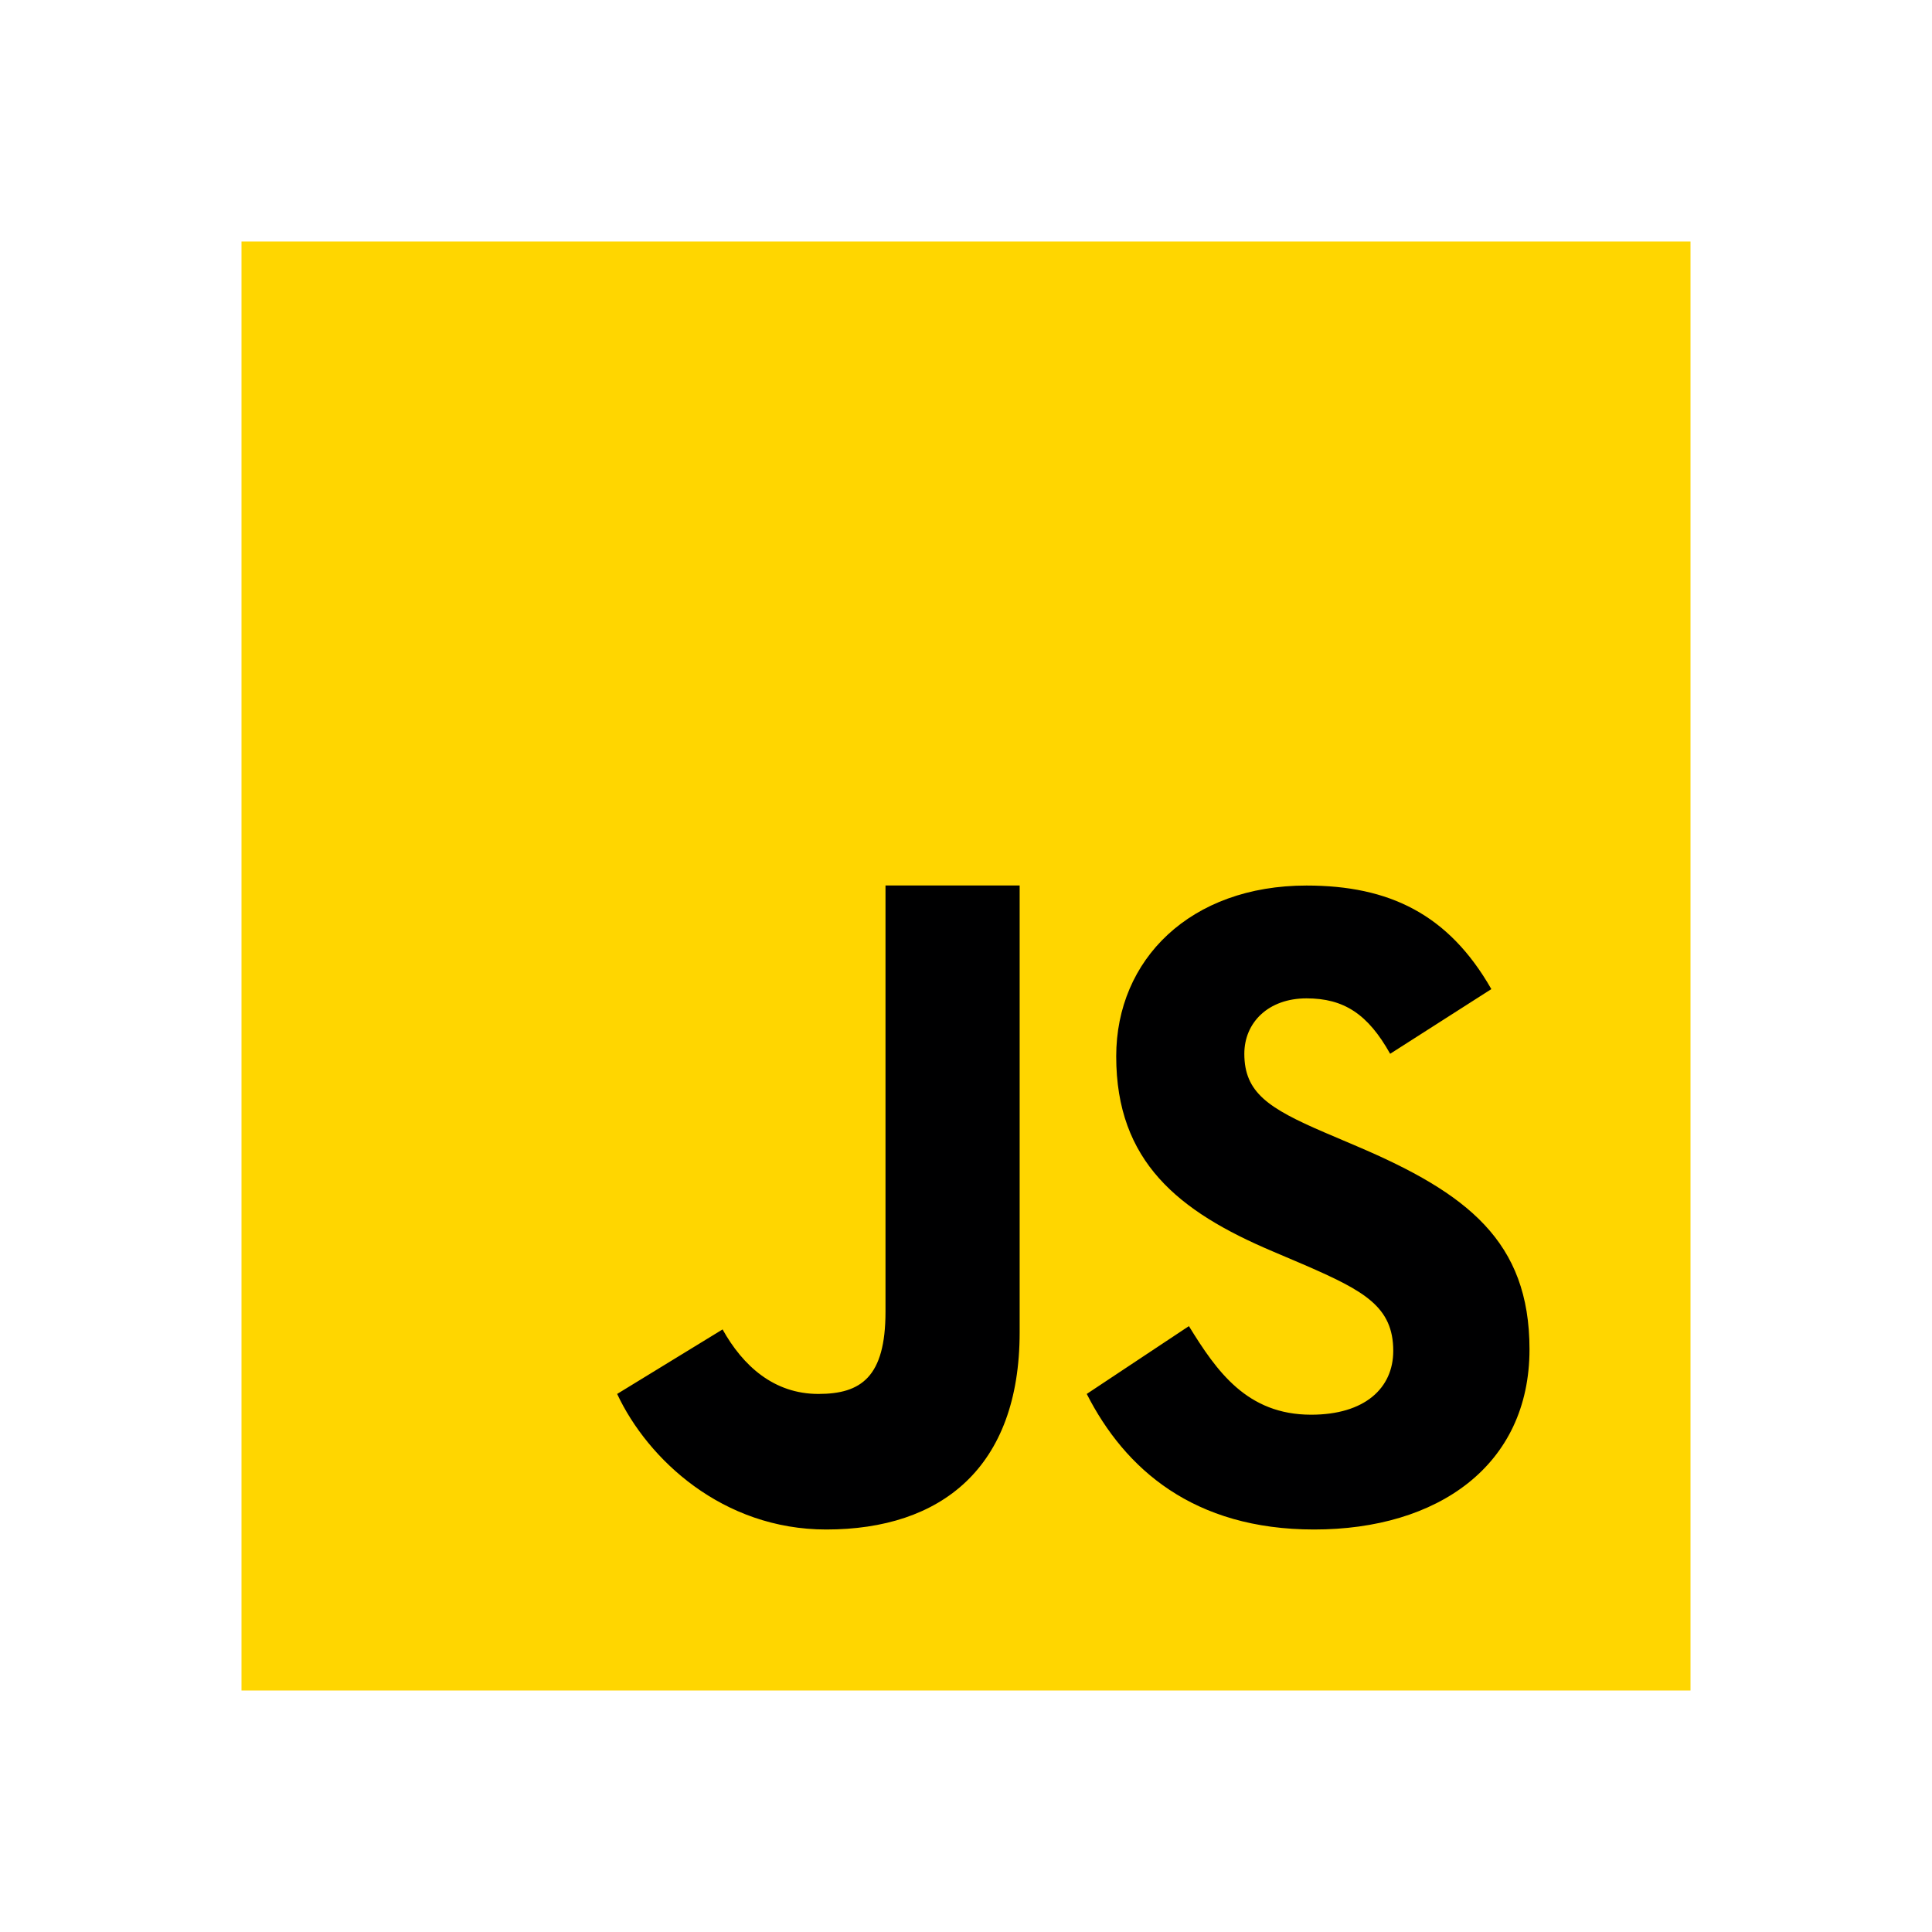
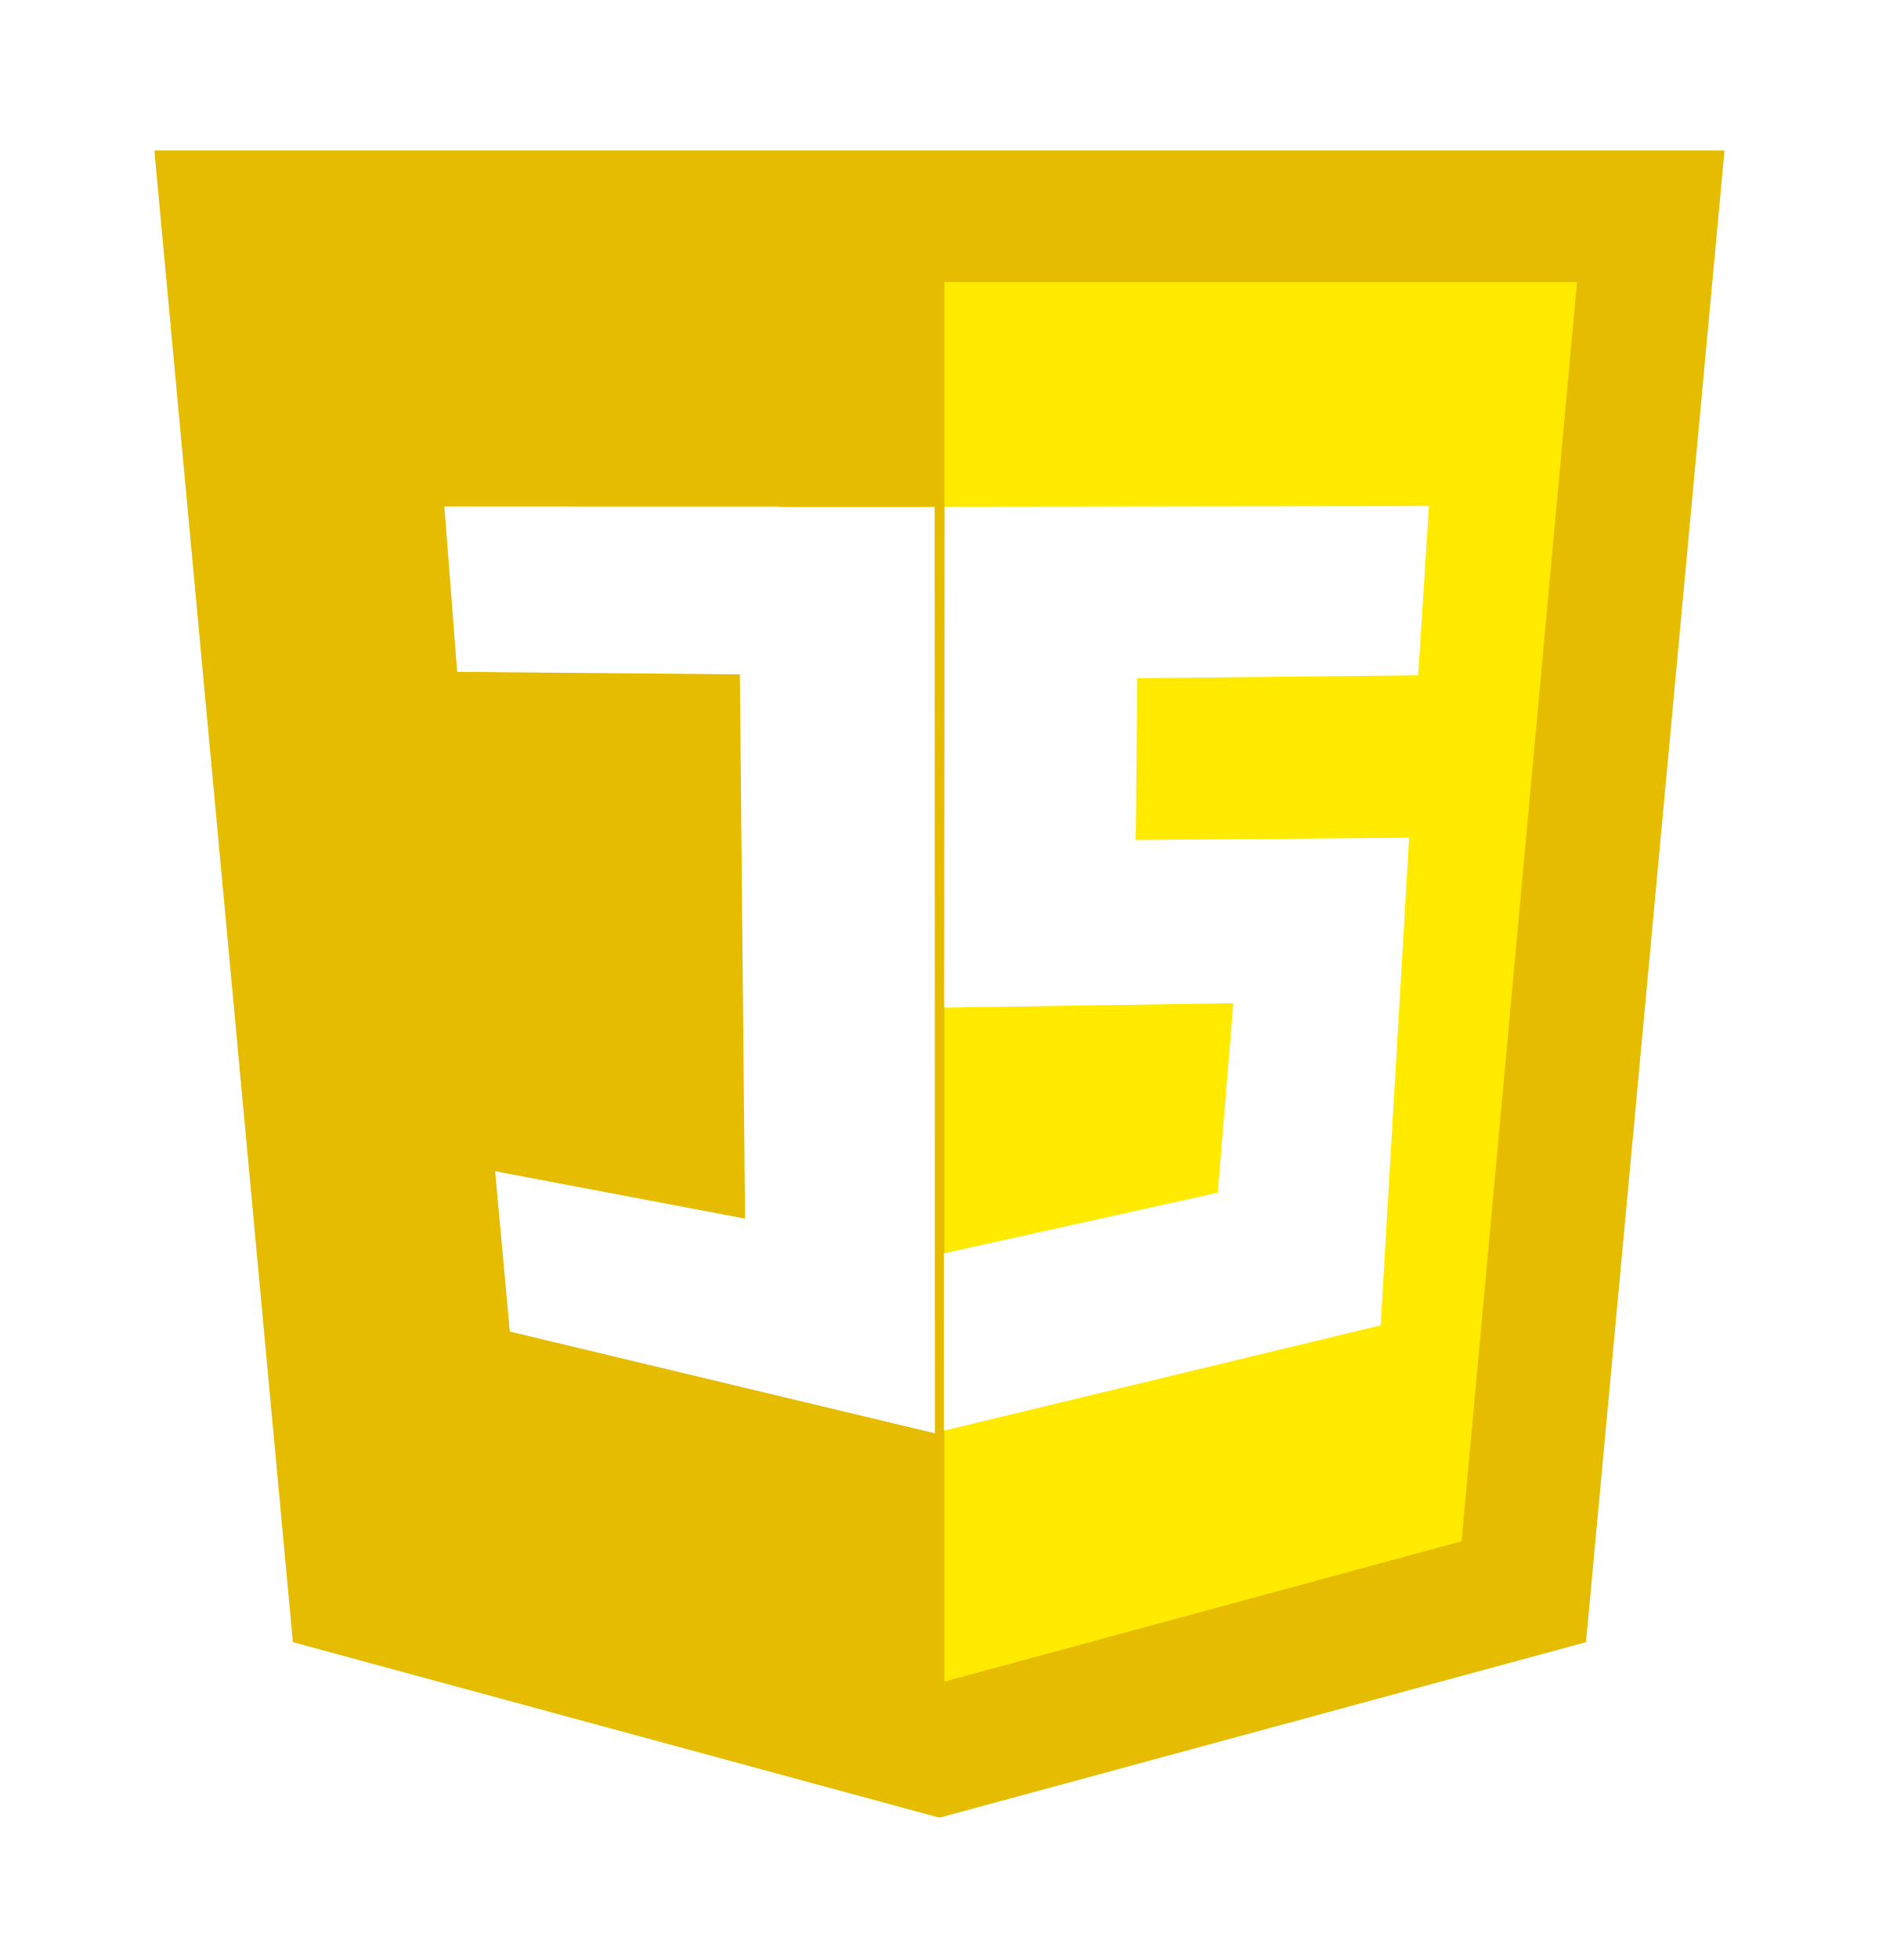
- <svg xmlns="http://www.w3.org/2000/svg" viewBox="0 0 48 48" width="48px" height="48px">
-   <path fill="#ffd600" d="M6,42V6h36v36H6z" />
-   <path fill="#000001" d="M29.538 32.947c.692 1.124 1.444 2.201 3.037 2.201 1.338 0 2.04-.665 2.04-1.585 0-1.101-.726-1.492-2.198-2.133l-.807-.344c-2.329-.988-3.878-2.226-3.878-4.841 0-2.41 1.845-4.244 4.728-4.244 2.053 0 3.528.711 4.592 2.573l-2.514 1.607c-.553-.988-1.151-1.377-2.078-1.377-.946 0-1.545.597-1.545 1.377 0 .964.6 1.354 1.985 1.951l.807.344C36.452 29.645 38 30.839 38 33.523 38 36.415 35.716 38 32.65 38c-2.999 0-4.702-1.505-5.65-3.368L29.538 32.947zM17.952 33.029c.506.906 1.275 1.603 2.381 1.603 1.058 0 1.667-.418 1.667-2.043V22h3.333v11.101c0 3.367-1.953 4.899-4.805 4.899-2.577 0-4.437-1.746-5.195-3.368L17.952 33.029z" />
+ <svg xmlns="http://www.w3.org/2000/svg" viewBox="3.641 2.284 40.109 41.261">
+   <path d="M 39.981 5.456 L 6.894 5.456 L 9.813 36.889 L 23.438 40.588 L 37.062 36.889 L 39.981 5.456 Z" style="fill: rgb(230, 188, 0);" />
+   <path d="M 23.541 8.229 L 23.541 37.721 L 34.44 34.763 L 36.873 8.229 L 23.541 8.229 Z" style="fill: rgb(255, 234, 0);" />
+   <path d="M 23.342 32.488 L 14.384 30.344 L 14.074 26.965 L 19.341 27.964 L 19.232 16.495 L 13.275 16.442 L 13.005 12.957 L 20.057 12.958 L 20.058 12.968 L 23.336 12.968 L 23.342 32.488 Z" style="stroke: rgb(0, 0, 0); stroke-width: 0px; fill: rgb(255, 255, 255);" />
+   <path d="M 23.549 12.961 L 33.754 12.948 L 33.525 16.514 L 27.609 16.576 L 27.574 19.985 L 33.335 19.937 L 32.736 30.212 L 23.53 32.433 L 23.53 28.696 L 29.303 27.417 L 29.631 23.424 L 23.538 23.517 L 23.549 12.961 Z" style="stroke: rgb(0, 0, 0); stroke-width: 0px; fill: rgb(255, 255, 255);" />
</svg>
